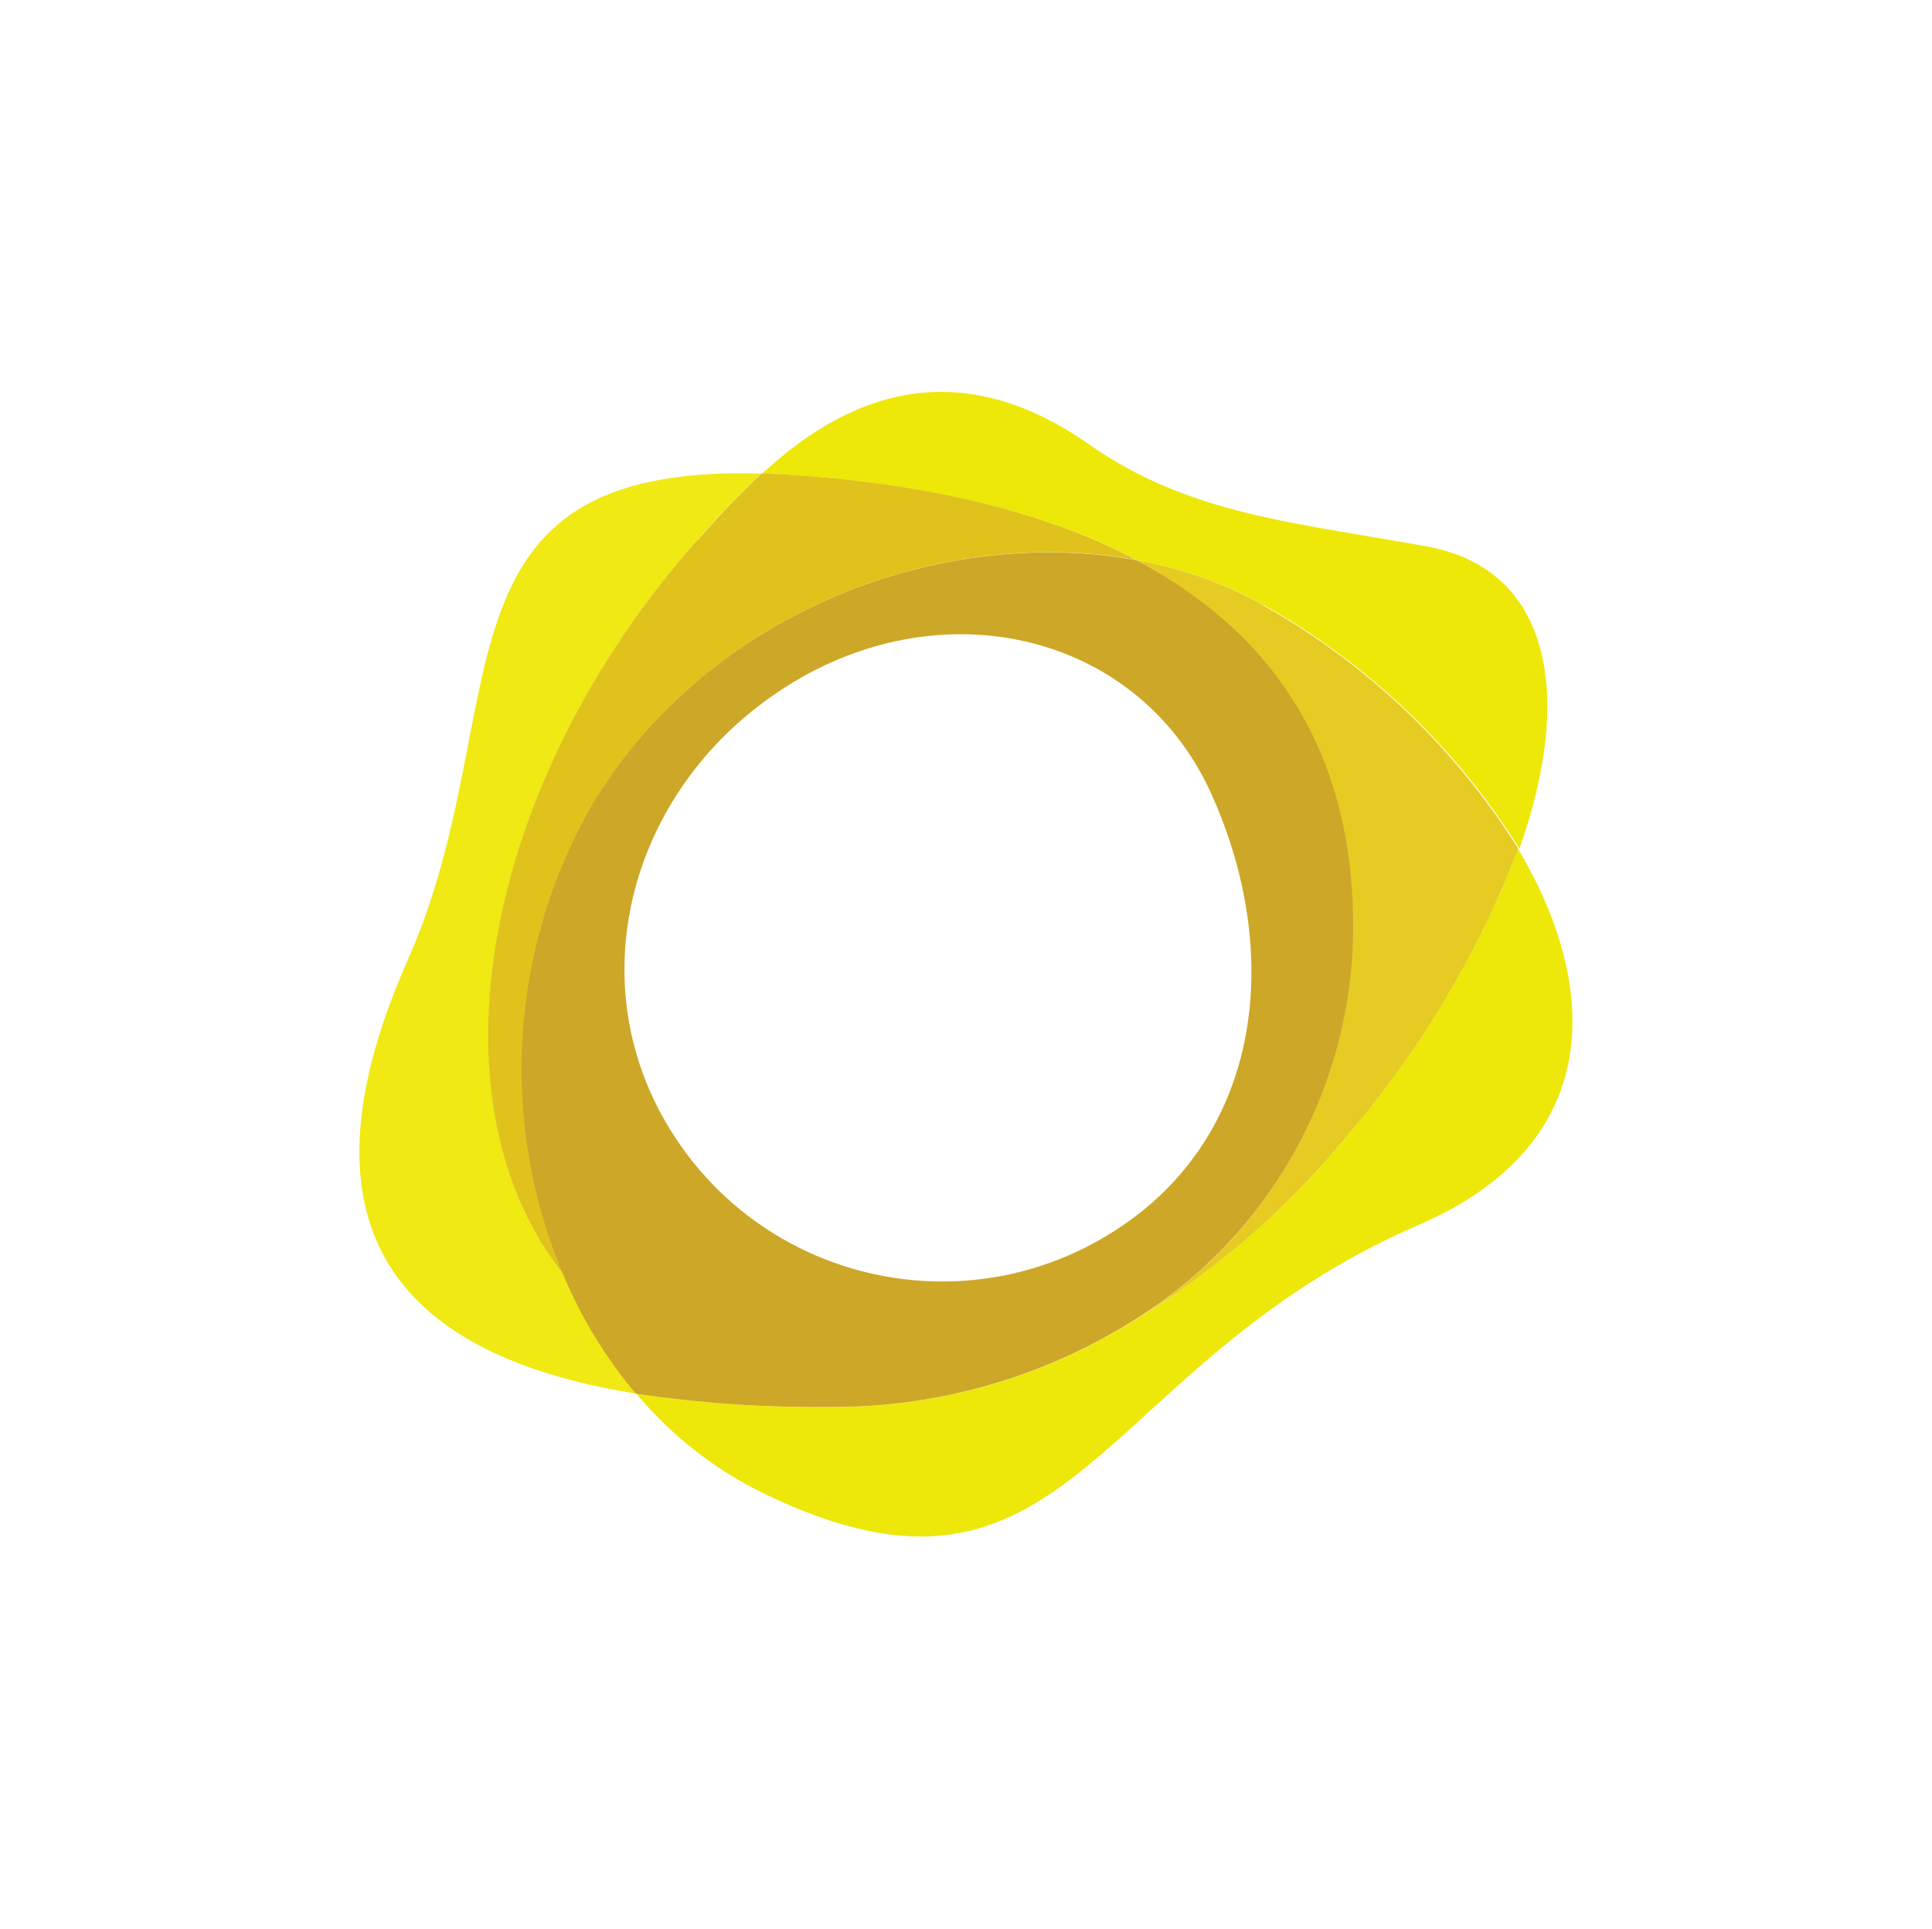
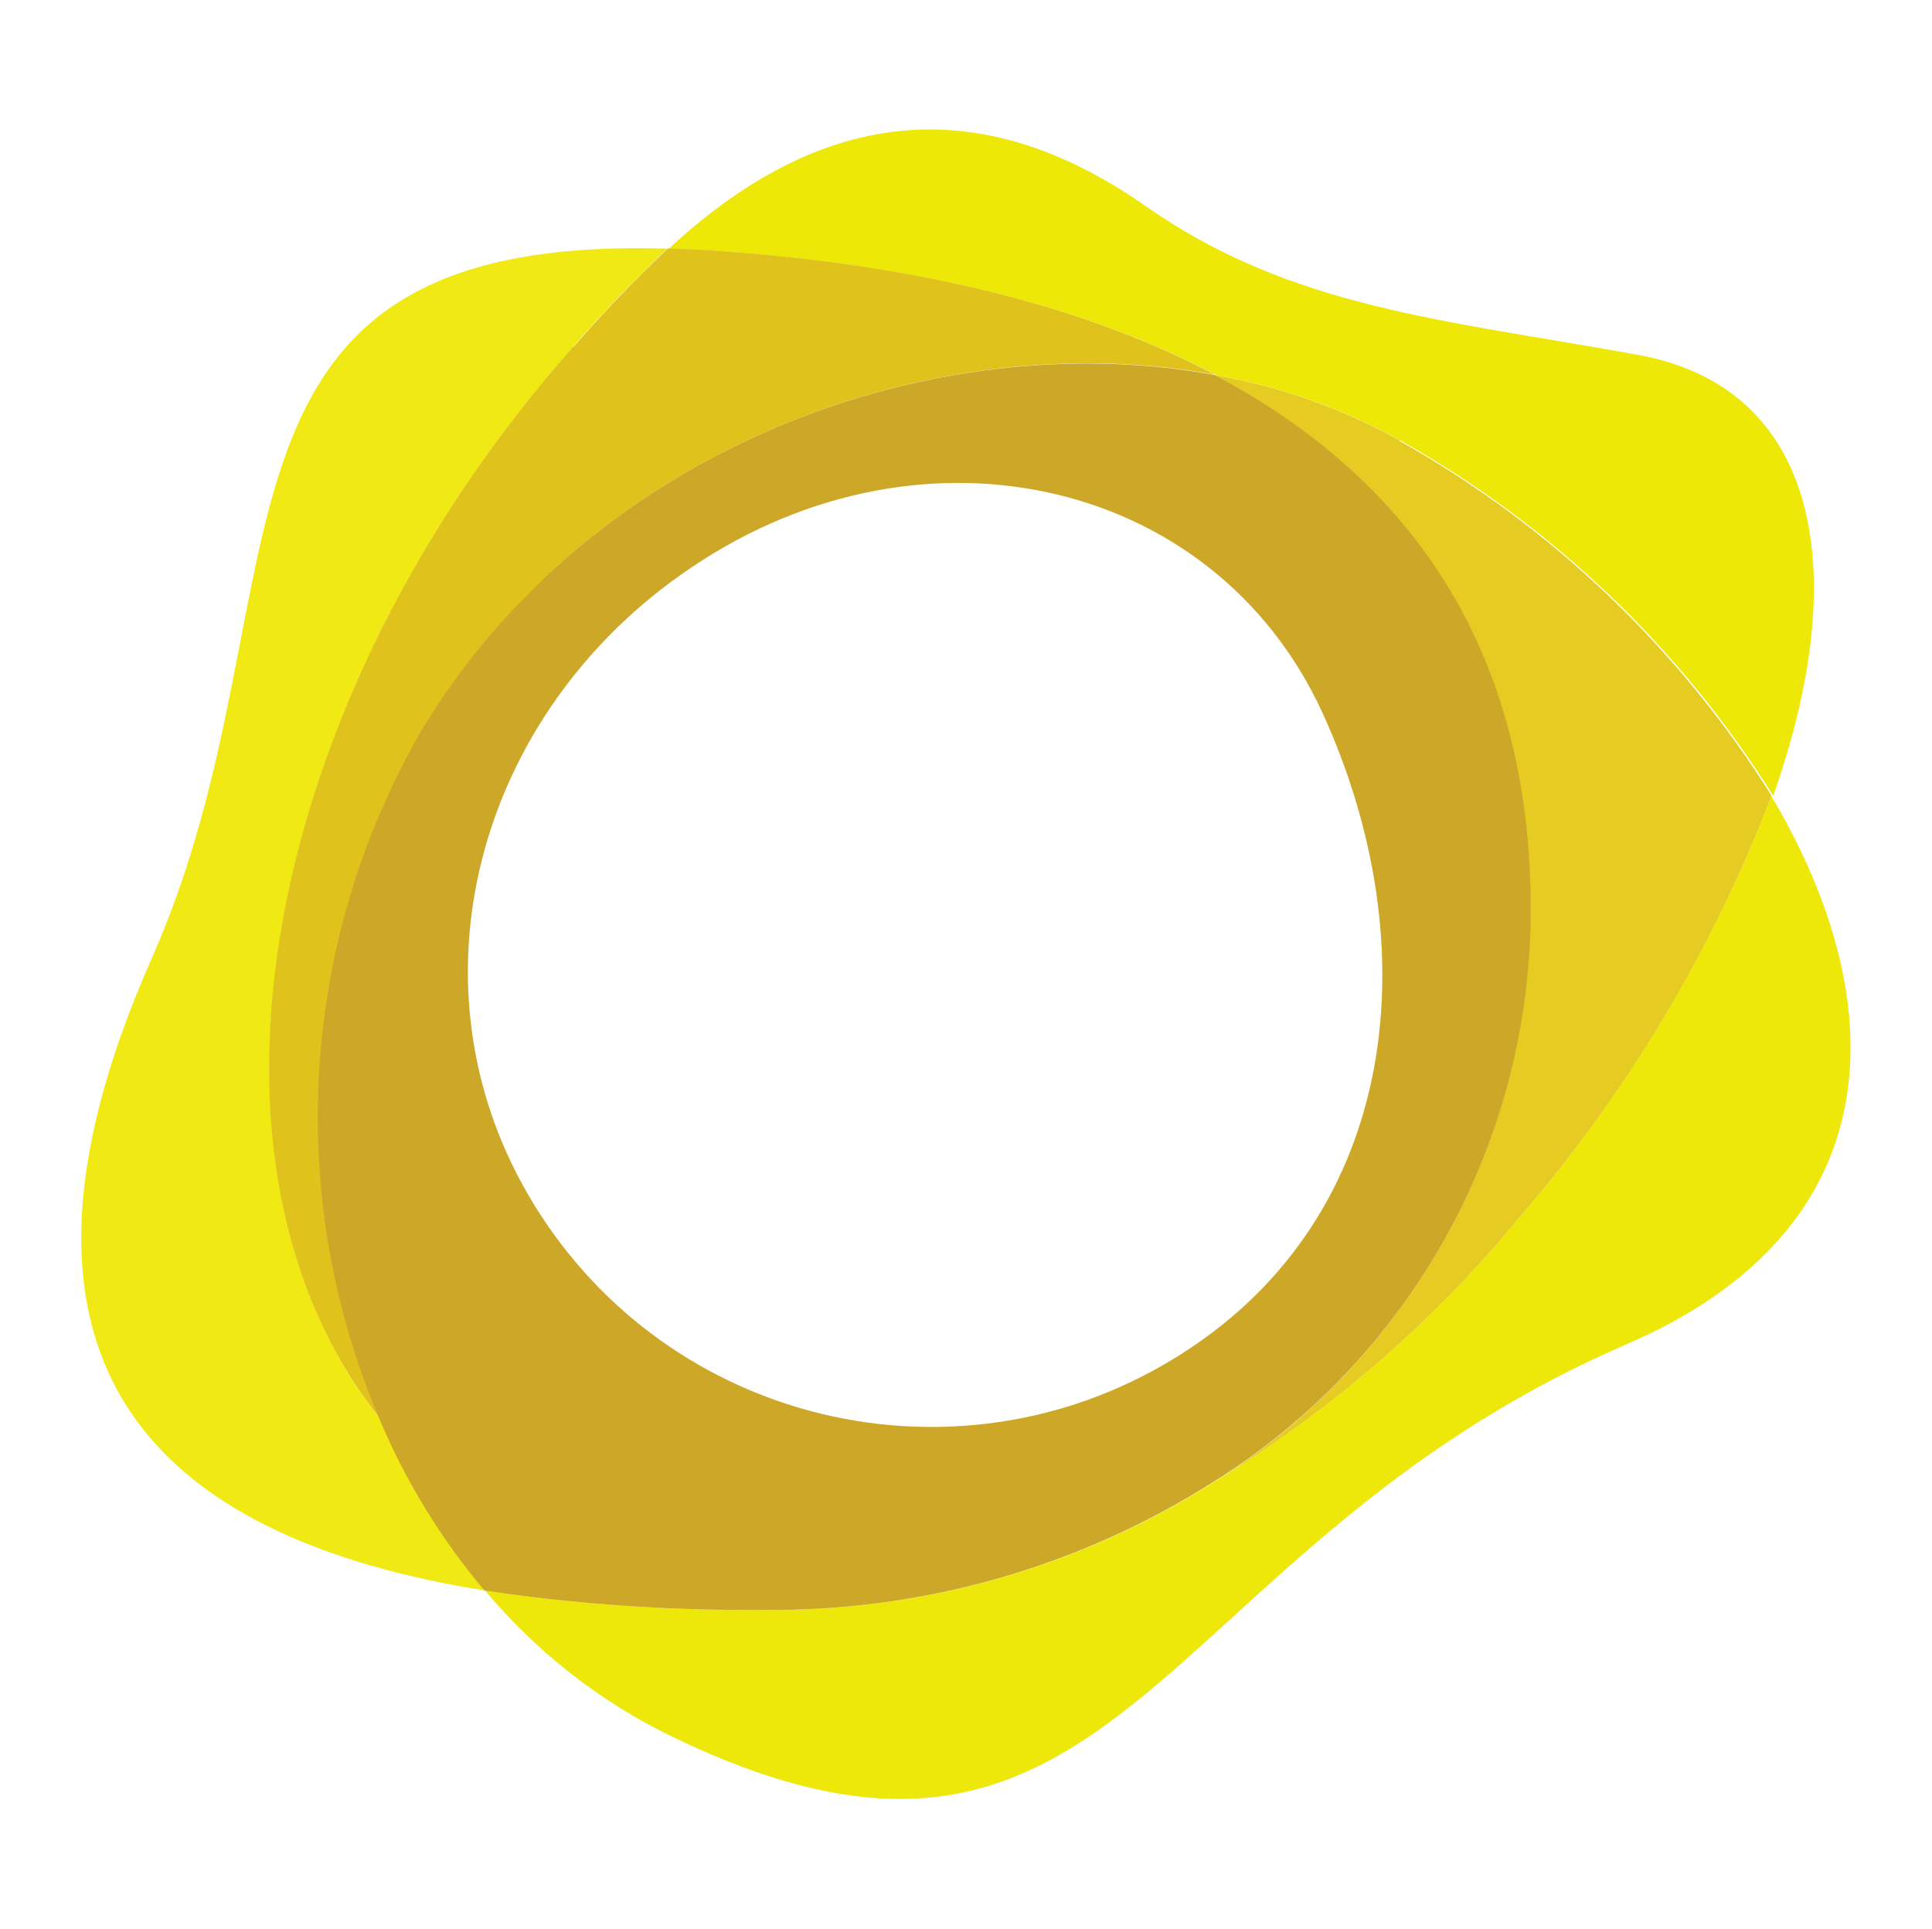
<svg xmlns="http://www.w3.org/2000/svg" viewBox="0 0 121 120.77">
-   <defs>
-     <style>.cls-1{fill:#f0e914;}.cls-2{fill:#ede80a;}.cls-3{fill:#eee809;}.cls-4{fill:#dfc31c;}.cls-5{fill:#e6cb23;}.cls-6{fill:#cda727;}.cls-7{fill:none;}</style>
+   <defs id="defs1">
+     <style id="style1">.cls-1{fill:#f0e914;}.cls-2{fill:#ede80a;}.cls-3{fill:#eee809;}.cls-4{fill:#dfc31c;}.cls-5{fill:#e6cb23;}.cls-6{fill:#cda727;}.cls-7{fill:none;}</style>
  </defs>
-   <g id="Layer_2" data-name="Layer 2">
-     <g id="Layer_1-2" data-name="Layer 1">
-       <path class="cls-1" d="M43.62,33.88a58.21,58.21,0,0,1,4.05-4.22C26.28,29,32.5,44.43,25.53,60.14c-8,18.09.95,25,14.32,27.14a28.86,28.86,0,0,1-4.52-7.39c-8.67-10.91-5.18-30.78,8.29-46" />
-       <path class="cls-2" d="M95.09,53.15A61.19,61.19,0,0,1,84.28,71.24,51.62,51.62,0,0,1,71.16,82.61a35.35,35.35,0,0,1-19.36,5.5,76.28,76.28,0,0,1-11.95-.83,24.27,24.27,0,0,0,8,6.26c19.34,9.35,20.56-8,41-16.83,11.48-4.95,11.53-14.63,6.22-23.56" />
-       <path class="cls-3" d="M71.16,35.08a25.45,25.45,0,0,1,8,2.82,44.79,44.79,0,0,1,16,15.25c3.48-9.81,1.86-17.52-5.76-18.92-8.38-1.53-14.93-2-21.22-6.42-7.75-5.41-14.55-3.62-20.44,1.85l1.27.05c8.18.49,16,2.08,22.22,5.37" />
-       <path class="cls-4" d="M43.62,33.88c-13.47,15.23-17,35.1-8.29,46a33.14,33.14,0,0,1,1.86-29.62c7.3-12.11,22-17.39,34-15.19-6.23-3.29-14-4.88-22.21-5.37l-1.28-.05a58.21,58.21,0,0,0-4.05,4.22" />
-       <path class="cls-5" d="M79.14,37.9a25.45,25.45,0,0,0-8-2.82c8.2,4.33,13.66,11.6,13.59,23.19A29,29,0,0,1,71.16,82.61,51.62,51.62,0,0,0,84.28,71.24,61,61,0,0,0,95.09,53.15a44.79,44.79,0,0,0-16-15.25" />
-       <path class="cls-6" d="M71.16,35.08c-12-2.2-26.67,3.08-34,15.19a33.14,33.14,0,0,0-1.86,29.62,28.86,28.86,0,0,0,4.52,7.39,76.28,76.28,0,0,0,11.95.83,35.35,35.35,0,0,0,19.36-5.5A29,29,0,0,0,84.75,58.26c.07-11.58-5.39-18.85-13.59-23.18m-1.35,42a20,20,0,0,1-27.58-5.93c-6-9.22-3-21.1,6-27.47,10-7.13,22.89-4.32,27.58,5.92,4.57,10,3.31,21.53-6,27.48" />
-       <rect class="cls-7" width="121" height="120.77" />
-     </g>
+   <g id="g7" transform="matrix(1.45851,0,0,1.45851,-27.73716,-27.68733)">
+     <path class="cls-1" d="m 43.62,33.88 a 58.21,58.21 0 0 1 4.05,-4.22 C 26.28,29 32.5,44.43 25.53,60.14 c -8,18.09 0.95,25 14.32,27.14 a 28.86,28.86 0 0 1 -4.52,-7.39 c -8.67,-10.91 -5.18,-30.78 8.29,-46" id="path1" />
+     <path class="cls-2" d="M 95.09,53.15 A 61.19,61.19 0 0 1 84.28,71.24 51.62,51.62 0 0 1 71.16,82.61 35.35,35.35 0 0 1 51.8,88.11 76.28,76.28 0 0 1 39.85,87.28 a 24.27,24.27 0 0 0 8,6.26 c 19.34,9.35 20.56,-8 41,-16.83 11.48,-4.95 11.53,-14.63 6.22,-23.56" id="path2" />
+     <path class="cls-3" d="m 71.16,35.08 a 25.45,25.45 0 0 1 8,2.82 44.79,44.79 0 0 1 16,15.25 C 98.64,43.34 97.02,35.63 89.4,34.23 81.02,32.7 74.47,32.23 68.18,27.81 60.43,22.4 53.63,24.19 47.74,29.66 l 1.27,0.05 c 8.18,0.49 16,2.08 22.22,5.37" id="path3" />
+     <path class="cls-4" d="m 43.62,33.88 c -13.47,15.23 -17,35.1 -8.29,46 a 33.14,33.14 0 0 1 1.86,-29.62 c 7.3,-12.11 22,-17.39 34,-15.19 -6.23,-3.29 -14,-4.88 -22.21,-5.37 L 47.7,29.65 a 58.21,58.21 0 0 0 -4.05,4.22" id="path4" />
+     <path class="cls-5" d="m 79.14,37.9 a 25.45,25.45 0 0 0 -8,-2.82 c 8.2,4.33 13.66,11.6 13.59,23.19 A 29,29 0 0 1 71.16,82.61 51.62,51.62 0 0 0 84.28,71.24 61,61 0 0 0 95.09,53.15 44.79,44.79 0 0 0 79.09,37.9" id="path5" />
+     <path class="cls-6" d="m 71.16,35.08 c -12,-2.2 -26.67,3.08 -34,15.19 a 33.14,33.14 0 0 0 -1.86,29.62 28.86,28.86 0 0 0 4.52,7.39 76.28,76.28 0 0 0 11.95,0.83 35.35,35.35 0 0 0 19.36,-5.5 29,29 0 0 0 13.62,-24.35 C 84.82,46.68 79.36,39.41 71.16,35.08 m -1.35,42 A 20,20 0 0 1 42.23,71.15 c -6,-9.22 -3,-21.1 6,-27.47 10,-7.13 22.89,-4.32 27.58,5.92 4.57,10 3.31,21.53 -6,27.48" id="path6" />
  </g>
</svg>
